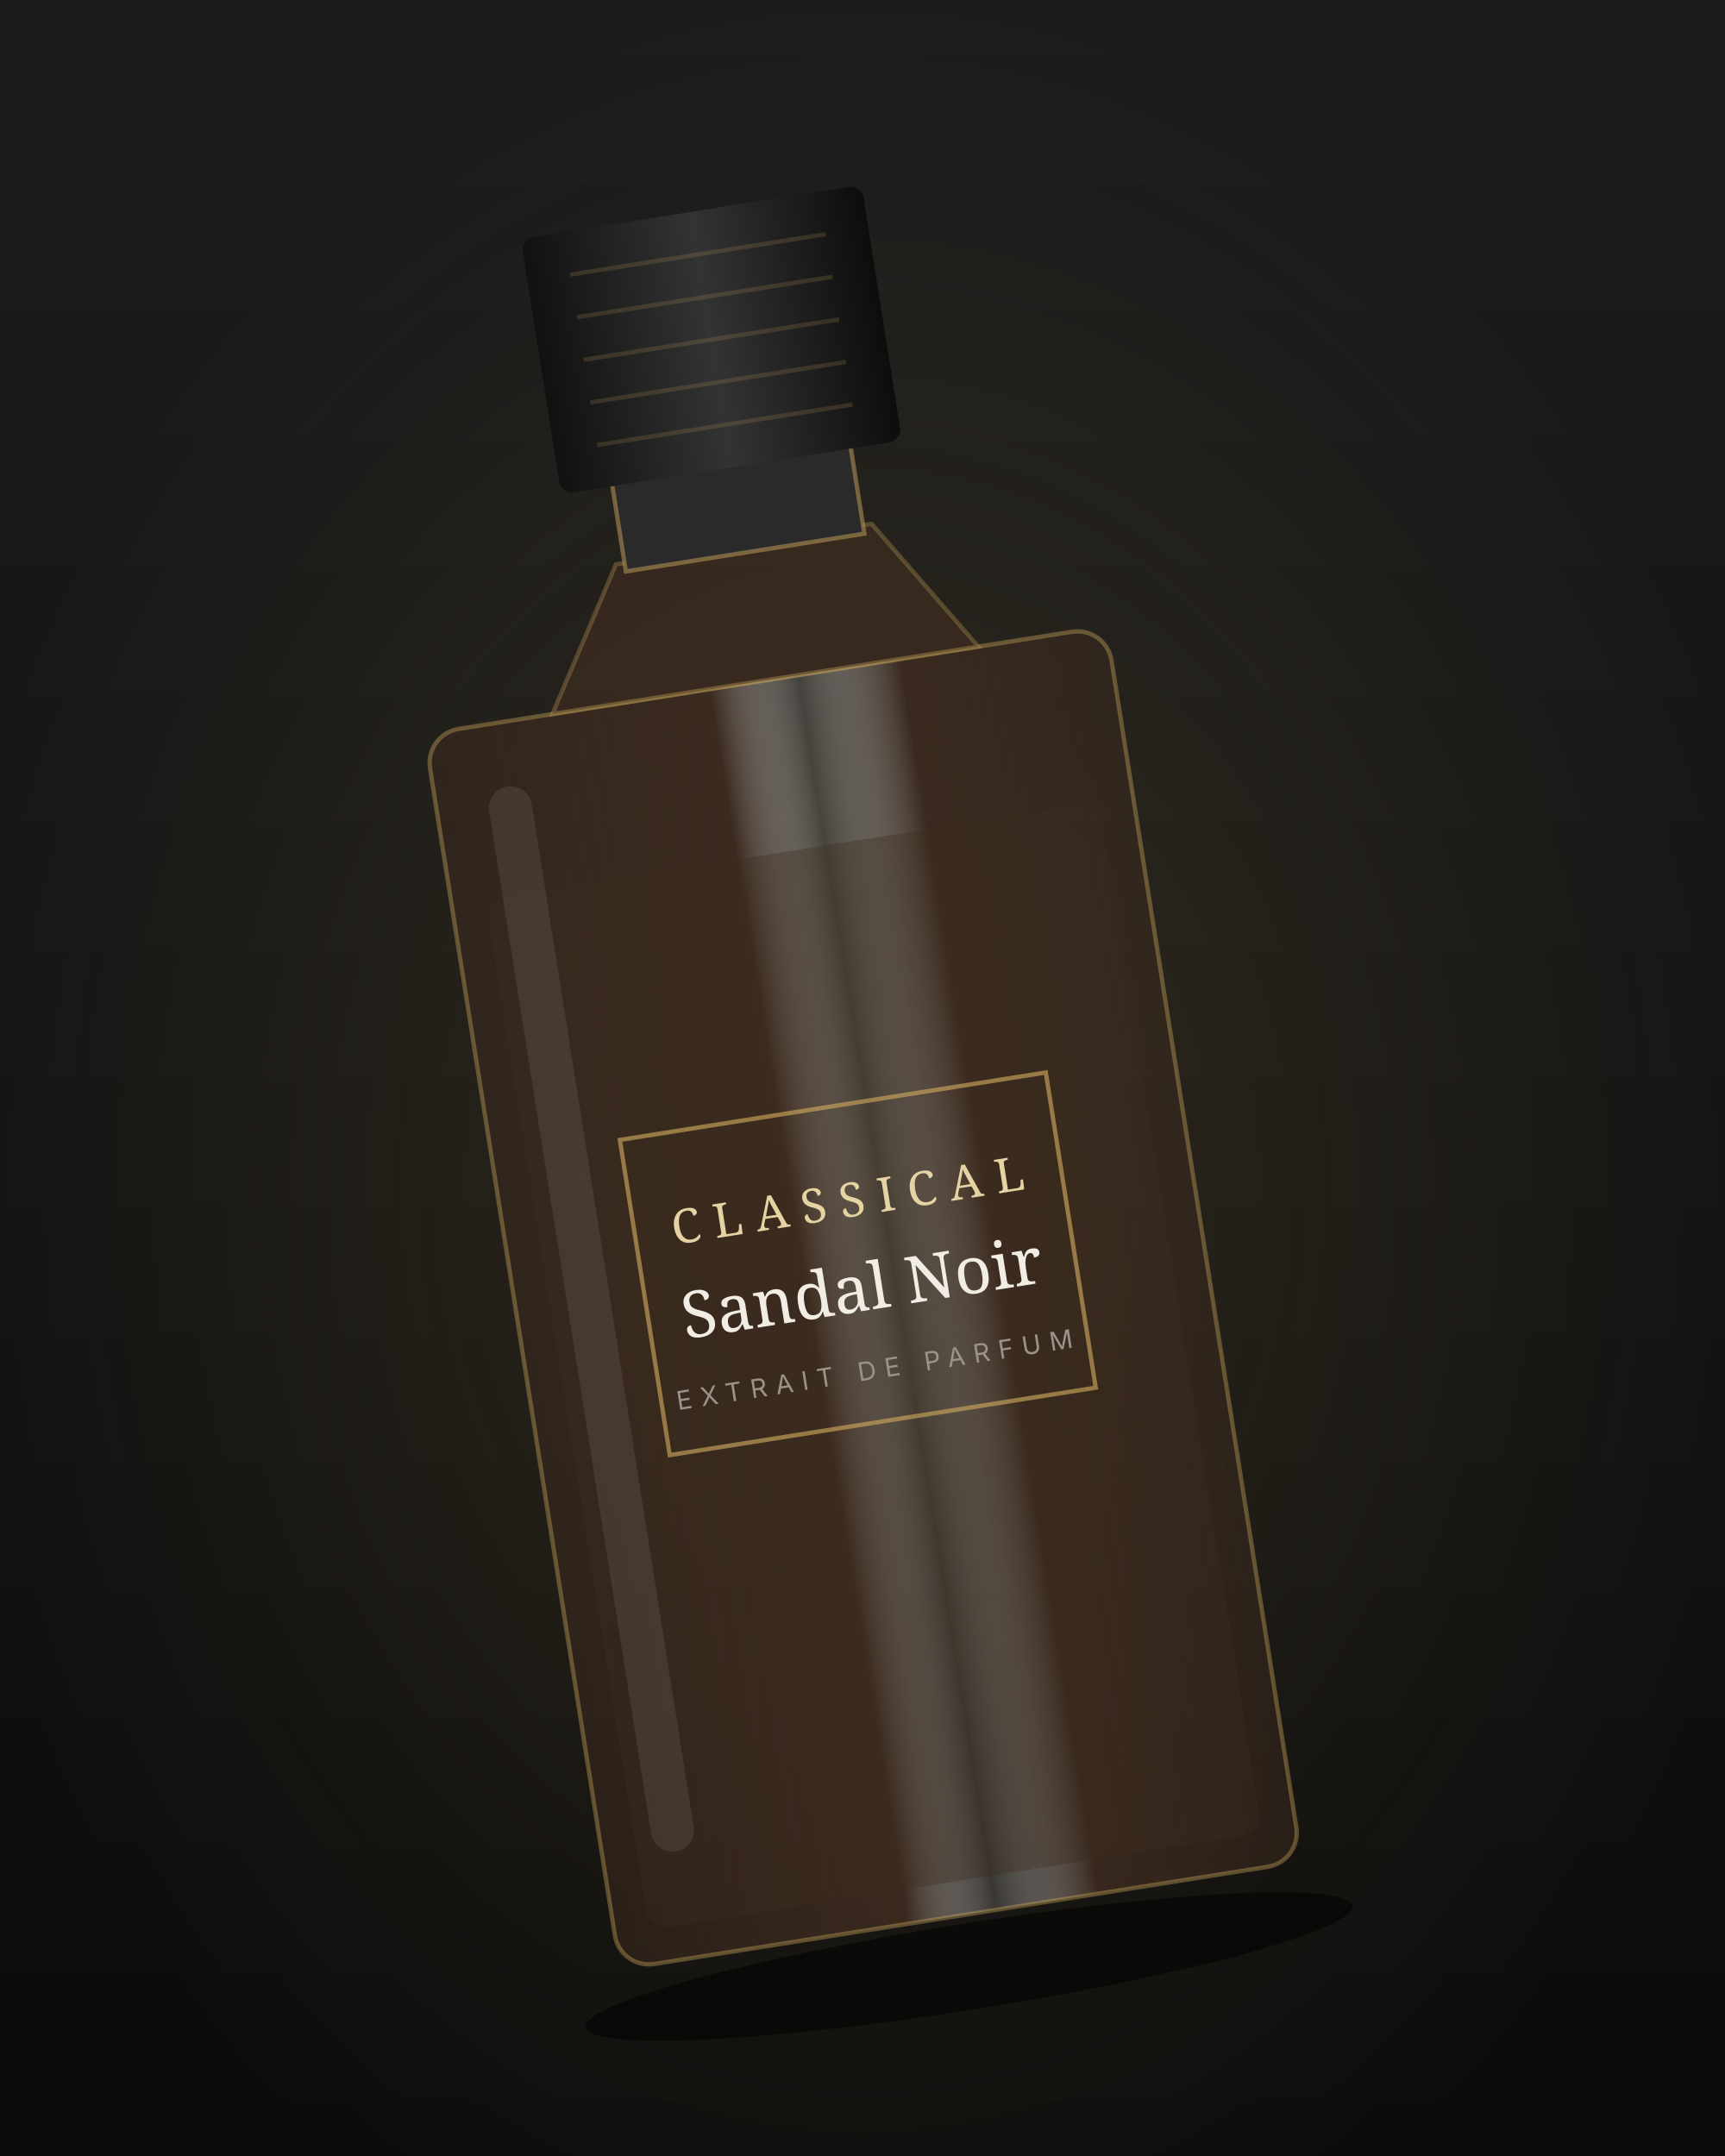
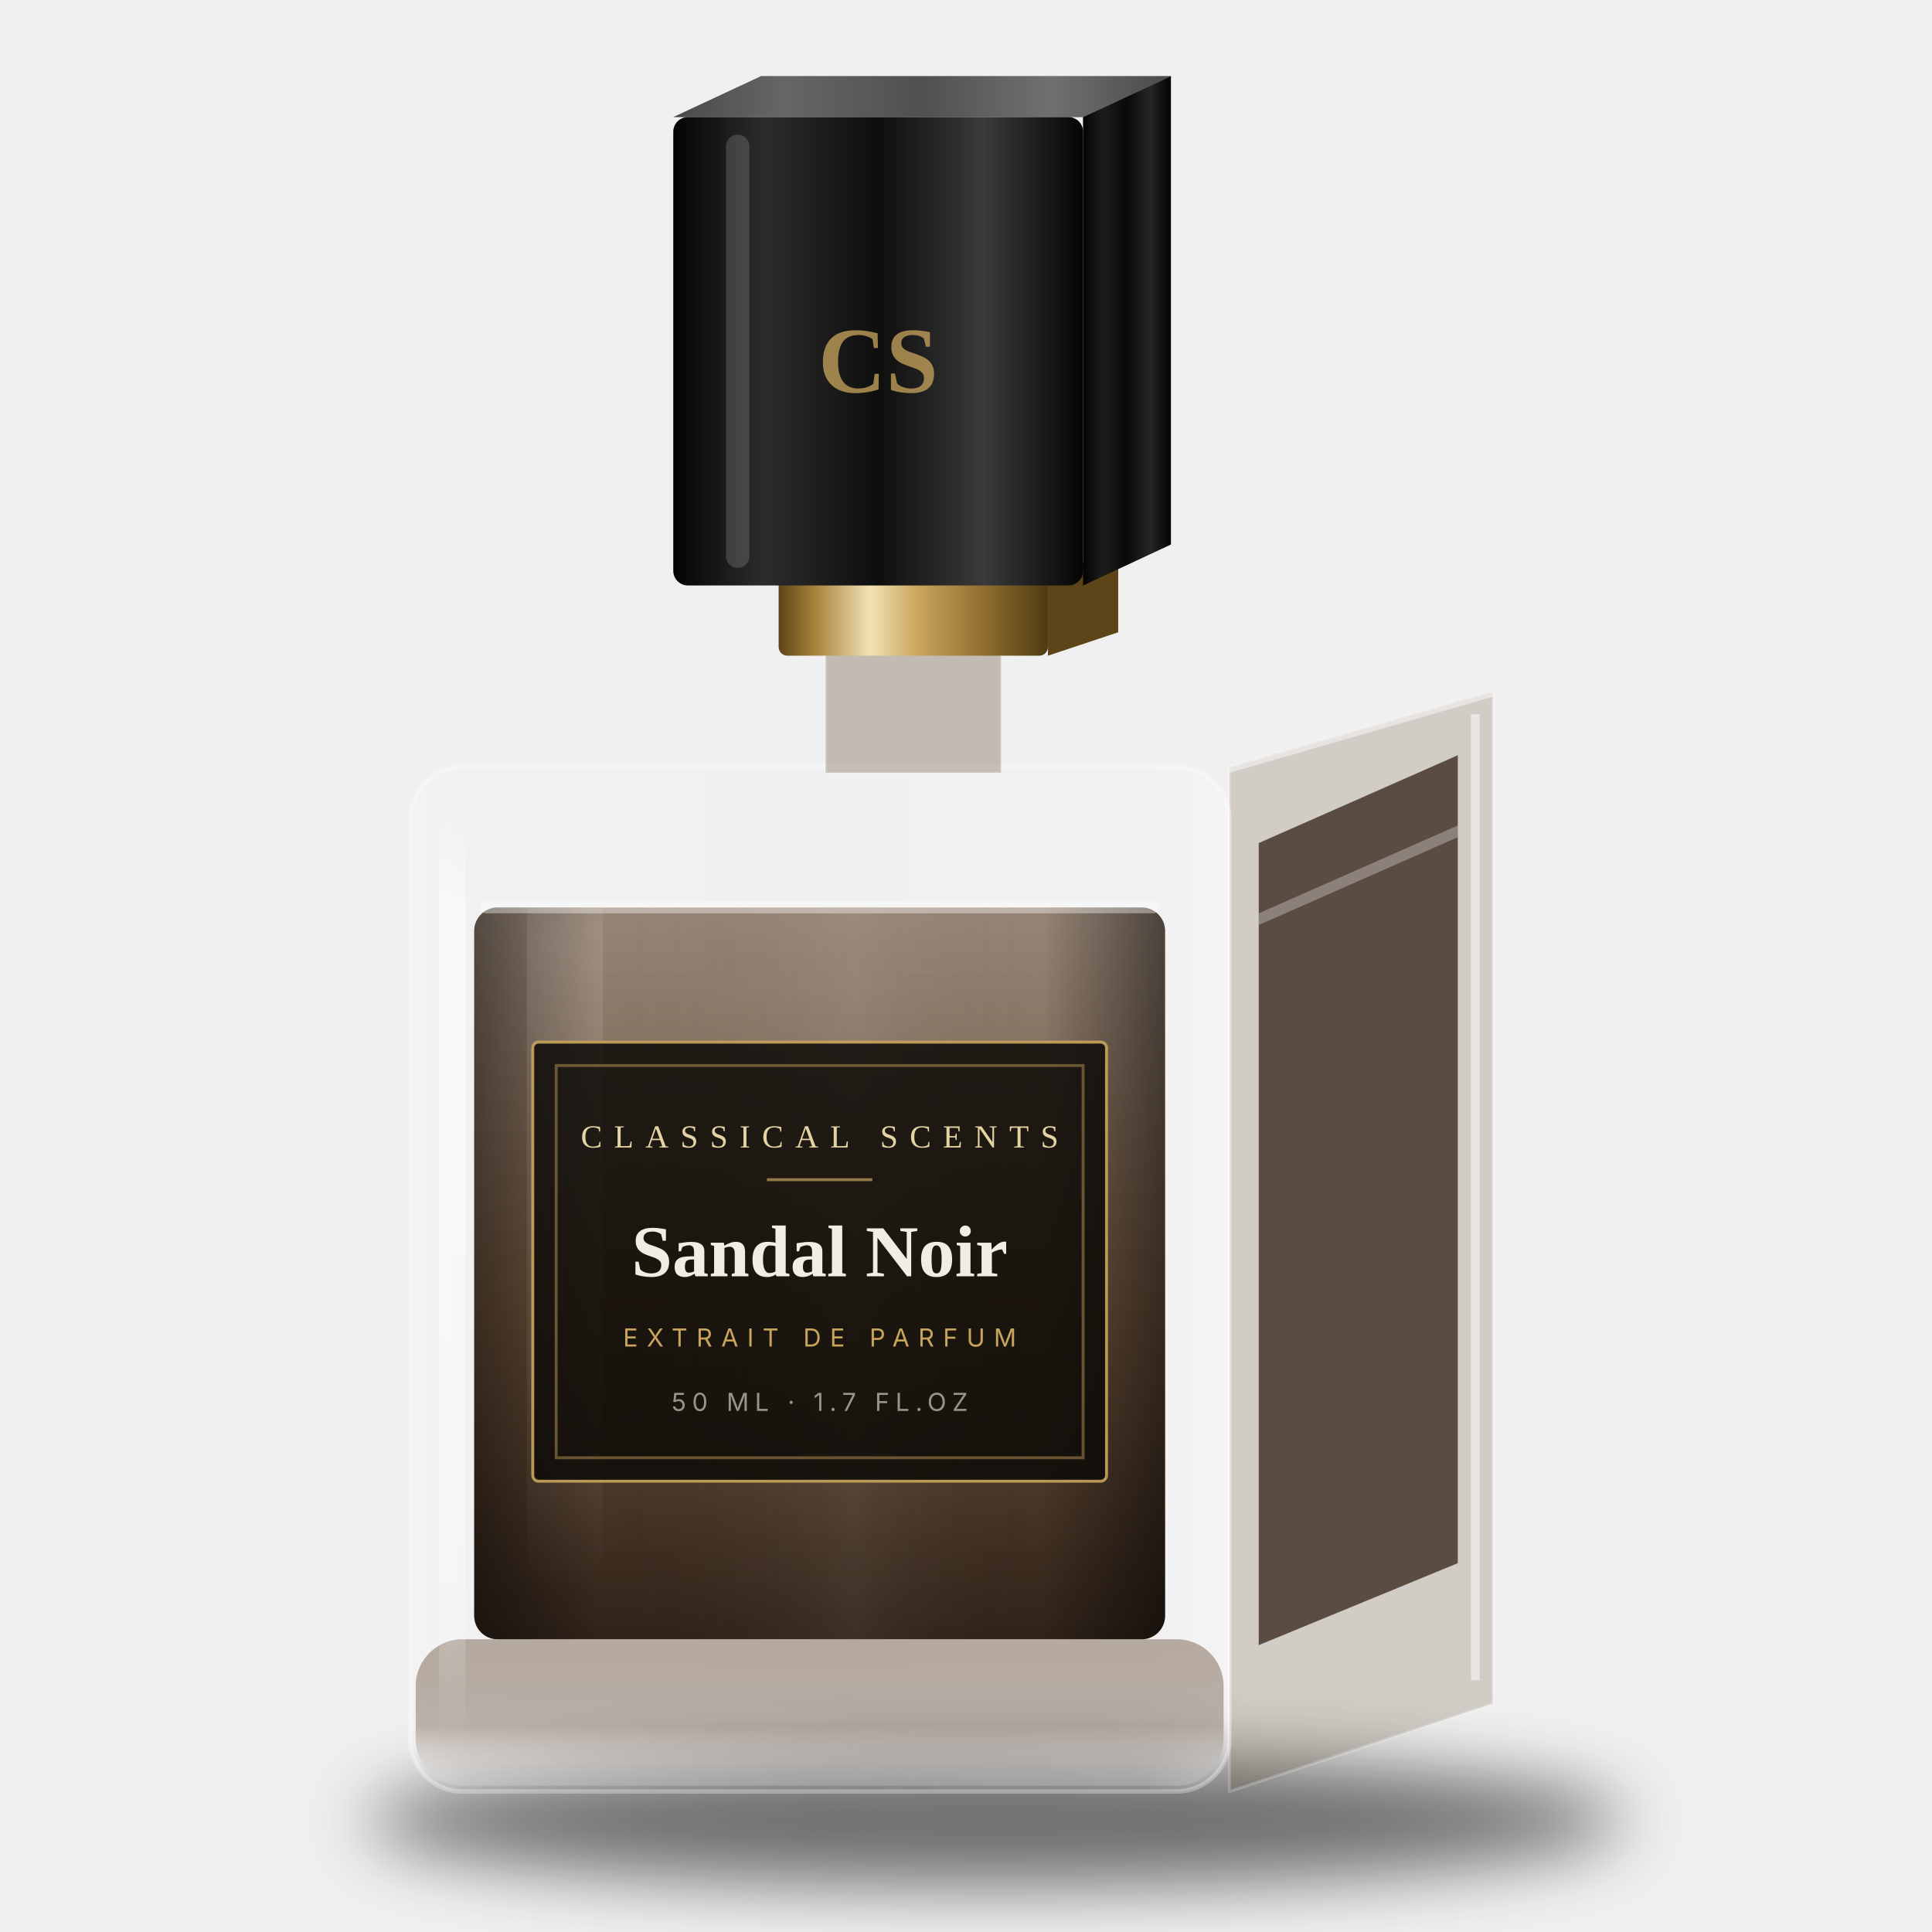
- <svg xmlns="http://www.w3.org/2000/svg" width="400" height="500" viewBox="0 0 400 500" role="img" aria-label="Sandal Noir bottle">
+ <svg xmlns="http://www.w3.org/2000/svg" width="800" height="800" viewBox="70 110 660 660" role="img" aria-label="Sandal Noir 50ml bottle, angled view">
  <defs>
-     <linearGradient id="p7bg" x1="0" y1="0" x2="0" y2="1">
-       <stop offset="0" stop-color="#1C1C1C" />
-       <stop offset="1" stop-color="#0B0B0B" />
+     <linearGradient id="bgl" x1="0" x2="1">
+       <stop offset="0" stop-color="#fff" stop-opacity=".22" />
+       <stop offset=".07" stop-color="#fff" stop-opacity=".06" />
+       <stop offset=".5" stop-color="#fff" stop-opacity=".02" />
+       <stop offset=".9" stop-color="#fff" stop-opacity=".07" />
+       <stop offset="1" stop-color="#fff" stop-opacity=".26" />
    </linearGradient>
-     <radialGradient id="p7glow" cx=".5" cy=".55" r=".55">
-       <stop offset="0" stop-color="#C9A55C" stop-opacity=".16" />
-       <stop offset="1" stop-color="#C9A55C" stop-opacity="0" />
-     </radialGradient>
-     <linearGradient id="p7g" x1="0" x2="1">
-       <stop offset="0" stop-color="#3d2b1f" stop-opacity=".5" />
-       <stop offset=".42" stop-color="#3d2b1f" stop-opacity=".9" />
-       <stop offset=".55" stop-color="#fff" stop-opacity=".14" />
-       <stop offset=".7" stop-color="#3d2b1f" stop-opacity=".85" />
-       <stop offset="1" stop-color="#3d2b1f" stop-opacity=".45" />
+     <linearGradient id="blq" x1="0" y1="0" x2="0" y2="1">
+       <stop offset="0" stop-color="#836e5c" stop-opacity=".82" />
+       <stop offset=".55" stop-color="#5a3d26" stop-opacity=".9" />
+       <stop offset="1" stop-color="#281b11" stop-opacity=".97" />
    </linearGradient>
-     <linearGradient id="p7c" x1="0" x2="1">
-       <stop offset="0" stop-color="#111" />
-       <stop offset=".5" stop-color="#333" />
-       <stop offset="1" stop-color="#0d0d0d" />
+     <linearGradient id="blh" x1="0" x2="1">
+       <stop offset="0" stop-color="#000" stop-opacity=".45" />
+       <stop offset=".18" stop-color="#000" stop-opacity="0" />
+       <stop offset=".55" stop-color="#fff" stop-opacity=".06" />
+       <stop offset=".82" stop-color="#000" stop-opacity="0" />
+       <stop offset="1" stop-color="#000" stop-opacity=".5" />
    </linearGradient>
+     <linearGradient id="bbs" x1="0" y1="0" x2="0" y2="1">
+       <stop offset="0" stop-color="#836e5c" stop-opacity=".55" />
+       <stop offset=".6" stop-color="#5a3d26" stop-opacity=".35" />
+       <stop offset="1" stop-color="#fff" stop-opacity=".18" />
+     </linearGradient>
+     <linearGradient id="bcp" x1="0" x2="1">
+       <stop offset="0" stop-color="#040404" />
+       <stop offset="0.22" stop-color="#2c2c2c" />
+       <stop offset="0.5" stop-color="#0e0e0e" />
+       <stop offset="0.76" stop-color="#3a3a3a" />
+       <stop offset="1" stop-color="#050505" />
+     </linearGradient>
+     <linearGradient id="bcs" x1="0" x2="1">
+       <stop offset="0" stop-color="#040404" />
+       <stop offset="0.22" stop-color="#2c2c2c" />
+       <stop offset="0.5" stop-color="#0e0e0e" />
+       <stop offset="0.76" stop-color="#3a3a3a" />
+       <stop offset="1" stop-color="#050505" />
+     </linearGradient>
+     <linearGradient id="bco" x1="0" x2="1">
+       <stop offset="0" stop-color="#5c4418" />
+       <stop offset="0.14" stop-color="#a8863e" />
+       <stop offset="0.34" stop-color="#f1e2b5" />
+       <stop offset="0.52" stop-color="#c9a55c" />
+       <stop offset="0.78" stop-color="#8a6a2c" />
+       <stop offset="1" stop-color="#4f3a14" />
+     </linearGradient>
+     <linearGradient id="bsp" x1="0" y1="0" x2="0" y2="1">
+       <stop offset="0" stop-color="#fff" stop-opacity="0" />
+       <stop offset=".12" stop-color="#fff" stop-opacity=".7" />
+       <stop offset=".8" stop-color="#fff" stop-opacity=".35" />
+       <stop offset="1" stop-color="#fff" stop-opacity="0" />
+     </linearGradient>
+     <linearGradient id="bsw" x1="0" x2="1">
+       <stop offset="0" stop-color="#fff" stop-opacity="0" />
+       <stop offset=".5" stop-color="#fff" stop-opacity=".22" />
+       <stop offset="1" stop-color="#fff" stop-opacity="0" />
+     </linearGradient>
+     <filter id="bbl" x="-50%" y="-50%" width="200%" height="200%">
+       <feGaussianBlur stdDeviation="12" />
+     </filter>
  </defs>
-   <rect width="400" height="500" fill="url(#p7bg)" />
-   <rect width="400" height="500" fill="url(#p7glow)" />
-   <g transform="rotate(-9 200 300) translate(0 6)">
-     <g>
-       <ellipse cx="200" cy="452" rx="90" ry="10" fill="#000" opacity=".55" />
-       <rect x="120" y="150" width="160" height="290" rx="8" fill="url(#p7g)" stroke="#C9A55C" stroke-opacity=".4" />
-       <rect x="128" y="190" width="144" height="242" rx="5" fill="#3d2b1f" fill-opacity=".35" />
-       <path d="M150 150 L170 118 H230 L250 150 Z" fill="#3d2b1f" fill-opacity=".75" stroke="#C9A55C" stroke-opacity=".3" />
-       <rect x="172" y="96" width="56" height="24" fill="#2A2A2A" stroke="#C9A55C" stroke-opacity=".5" />
-       <rect x="160" y="40" width="80" height="60" rx="3" fill="url(#p7c)" />
-       <path d="M170 50h60M170 60h60M170 70h60M170 80h60M170 90h60" stroke="#C9A55C" stroke-opacity=".18" />
-       <rect x="132" y="165" width="10" height="250" rx="5" fill="#fff" opacity=".08" />
-       <rect x="150" y="250" width="100" height="74" fill="none" stroke="#C9A55C" stroke-opacity=".65" />
-       <text x="200" y="276" text-anchor="middle" font-family="Cormorant Garamond,Georgia,serif" font-size="11" letter-spacing="3" fill="#E6D3A3">CLASSICAL</text>
-       <text x="200" y="298" text-anchor="middle" font-family="Cormorant Garamond,Georgia,serif" font-size="15" fill="#F2EDE4">Sandal Noir</text>
-       <text x="200" y="314" text-anchor="middle" font-family="Inter,sans-serif" font-size="6" letter-spacing="2" fill="#9A9388">EXTRAIT DE PARFUM</text>
-     </g>
-   </g>
+   <ellipse cx="410" cy="732" rx="215" ry="22" fill="#000" opacity=".55" filter="url(#bbl)" />
+   <polygon points="490,372 580,346 580,692 490,722" fill="#5a3d26" fill-opacity=".2" stroke="#fff" stroke-opacity=".22" />
+   <polygon points="500,398 568,368 568,644 500,672" fill="#322215" fill-opacity=".75" />
+   <polygon points="500,422 568,392 568,396 500,426" fill="#fff" fill-opacity=".3" />
+   <path d="M574 354V684" stroke="#fff" stroke-opacity=".5" stroke-width="3" />
+   <polygon points="490,372 580,346 580,348 490,374" fill="#fff" fill-opacity=".45" />
+   <rect x="210" y="372" width="280" height="350" rx="18" fill="url(#bgl)" stroke="#fff" stroke-opacity=".3" stroke-width="1.5" />
+   <rect x="232" y="420" width="236" height="250" rx="8" fill="url(#blq)" />
+   <rect x="232" y="420" width="236" height="250" rx="8" fill="url(#blh)" />
+   <rect x="234" y="418" width="232" height="4" rx="2" fill="#fff" opacity=".38" />
+   <rect x="212" y="670" width="276" height="50" rx="16" fill="url(#bbs)" />
+   <rect x="220" y="390" width="9" height="312" rx="4.5" fill="url(#bsp)" opacity=".9" />
+   <rect x="250" y="402" width="26" height="250" rx="13" fill="url(#bsp)" opacity=".14" />
+   <rect x="252" y="466" width="196" height="150" rx="2" fill="#0c0a07" fill-opacity=".84" stroke="#C9A55C" stroke-opacity=".9" />
+   <rect x="260" y="474" width="180" height="134" fill="none" stroke="#C9A55C" stroke-opacity=".45" />
+   <text x="350" y="502" text-anchor="middle" font-family="'Cormorant Garamond',Georgia,'Times New Roman',serif" font-size="11" letter-spacing="4" fill="#E6D3A3">CLASSICAL SCENTS</text>
+   <path d="M332 513H368" stroke="#C9A55C" stroke-opacity=".7" />
+   <text x="350" y="546" text-anchor="middle" font-family="'Cormorant Garamond',Georgia,'Times New Roman',serif" font-size="25" font-weight="600" fill="#F2EDE4">Sandal Noir</text>
+   <text x="350" y="570" text-anchor="middle" font-family="Inter,'Segoe UI',Arial,sans-serif" font-size="8.5" letter-spacing="3" fill="#C9A55C">EXTRAIT DE PARFUM</text>
+   <text x="350" y="592" text-anchor="middle" font-family="Inter,'Segoe UI',Arial,sans-serif" font-size="8.5" letter-spacing="2" fill="#9A9388">50 ML · 1.7 FL.OZ</text>
+   <polygon points="352,330 412,330 436,322 376,322" fill="#fff" fill-opacity=".12" />
+   <rect x="352" y="330" width="60" height="44" fill="#5a3d26" fill-opacity=".3" stroke="#fff" stroke-opacity=".18" />
+   <rect x="336" y="306" width="92" height="28" rx="3" fill="url(#bco)" />
+   <polygon points="428,306 452,298 452,326 428,334" fill="#5c4418" />
+   <polygon points="300,150 330,136 470,136 440,150" fill="url(#bcs)" opacity=".9" />
+   <polygon points="300,150 330,136 470,136 440,150" fill="#fff" opacity=".2" />
+   <rect x="300" y="150" width="140" height="160" rx="5" fill="url(#bcp)" />
+   <polygon points="440,150 470,136 470,296 440,310" fill="url(#bcs)" />
+   <polygon points="440,150 470,136 470,296 440,310" fill="#000" opacity=".35" />
+   <rect x="318" y="156" width="8" height="148" rx="4" fill="#fff" opacity=".16" />
+   <text x="370" y="244" text-anchor="middle" font-family="'Cormorant Garamond',Georgia,'Times New Roman',serif" font-size="32" font-weight="600" fill="#C9A55C" fill-opacity="0.75">CS</text>
</svg>
